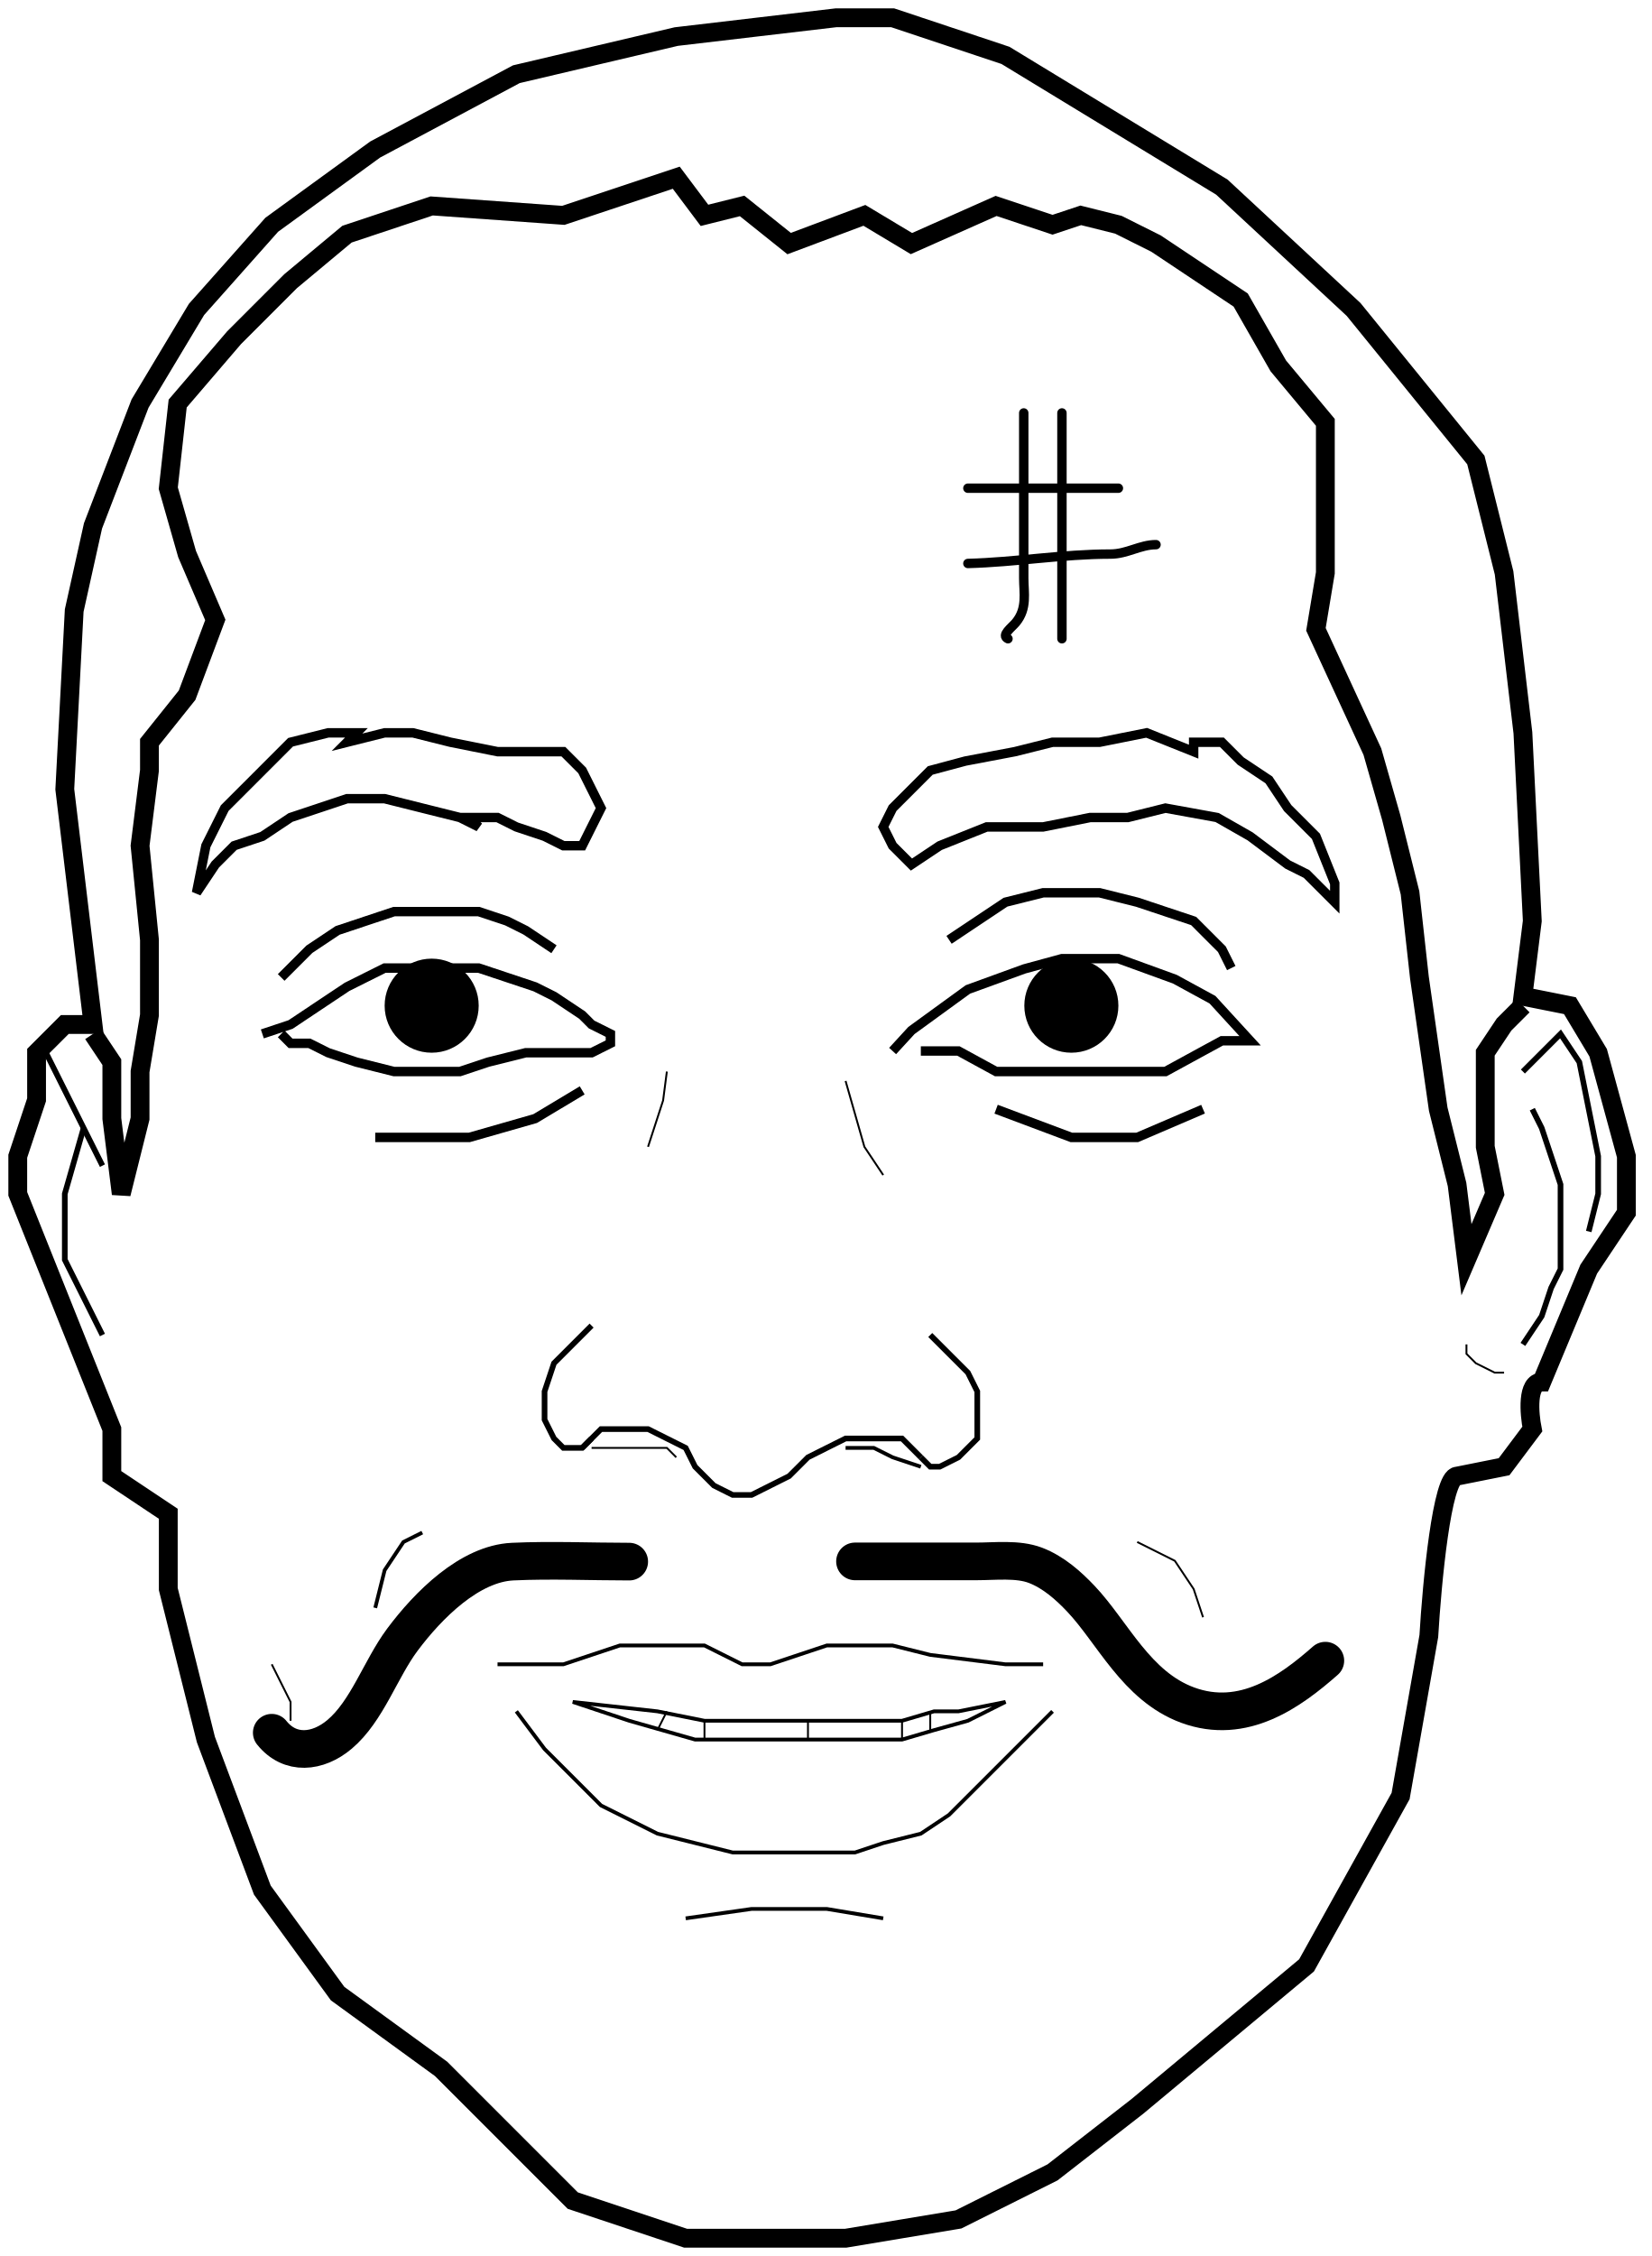
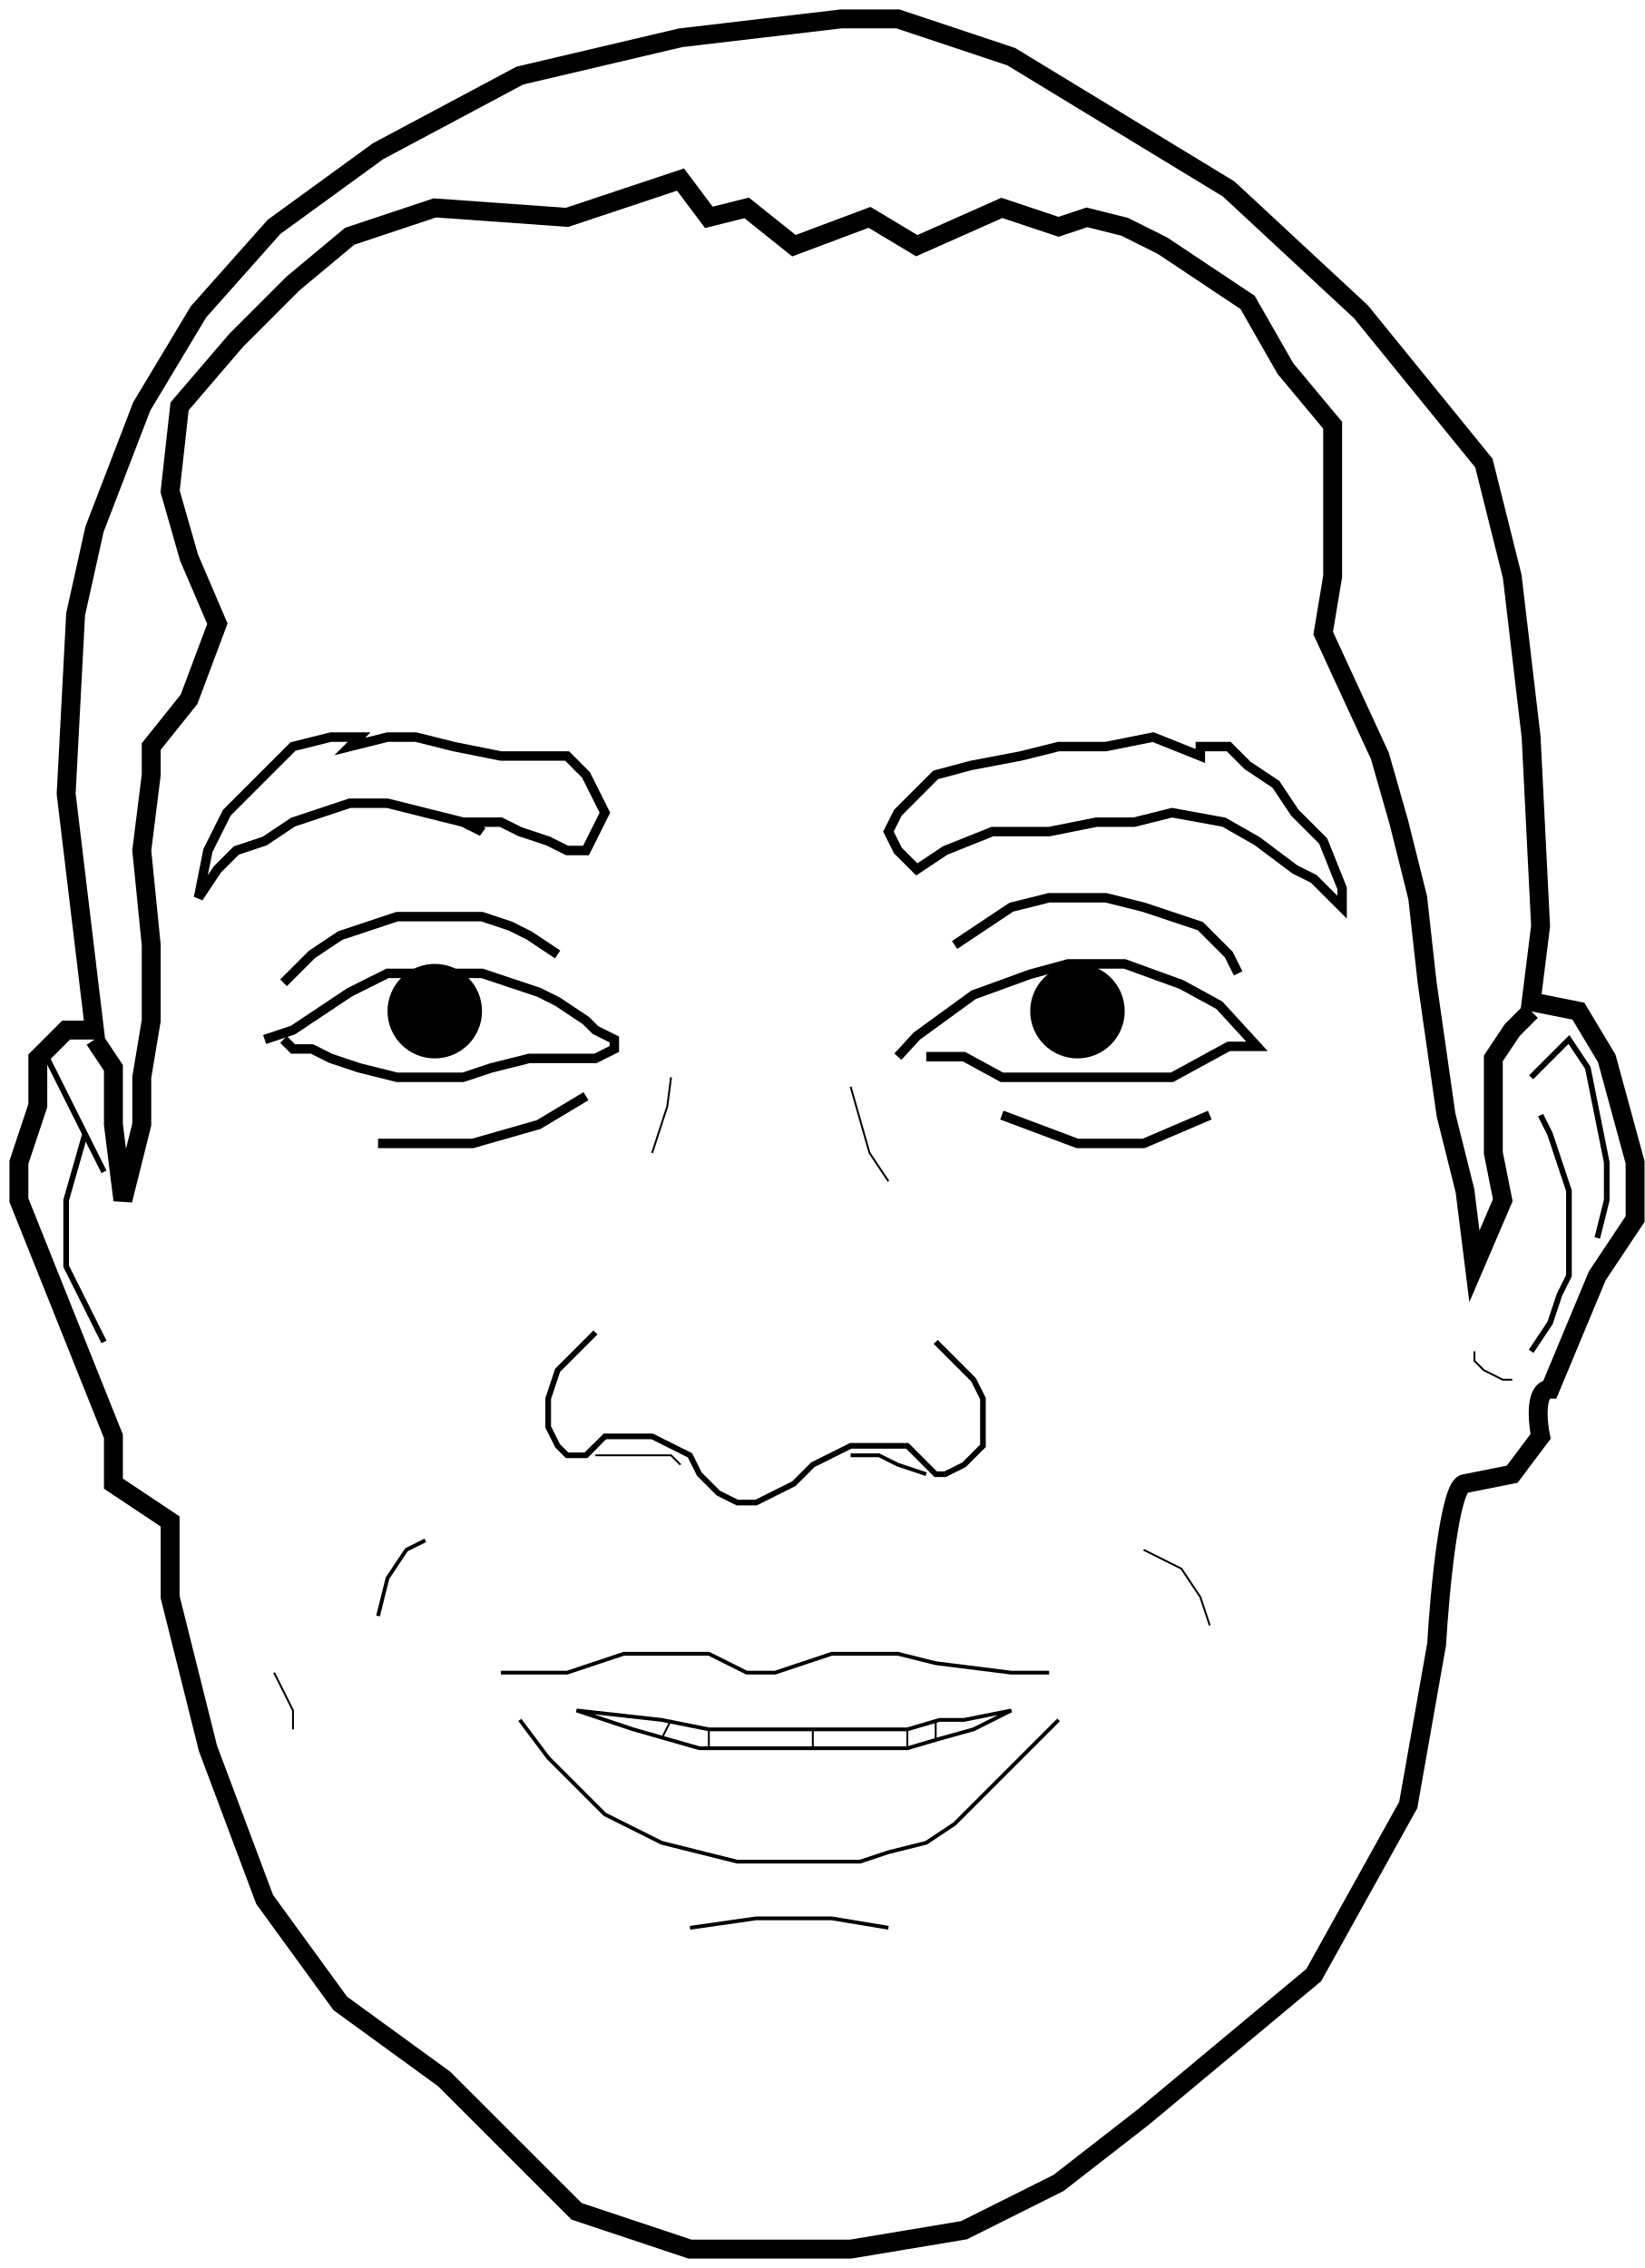
- <svg xmlns="http://www.w3.org/2000/svg" width="93" height="127" viewBox="0 0 93 127" fill="none">
-   <path d="M85.746 60.322L87.335 58.733L87.864 58.203L88.924 59.792L89.453 62.441L89.983 65.089V67.208L89.453 69.326" stroke="black" stroke-width="0.318" />
-   <path d="M4.708 63.5L3.648 67.208V68.797V70.915L4.708 73.034L5.767 75.153" stroke="black" stroke-width="0.318" />
-   <path d="M82.568 75.682V76.212L83.097 76.742L84.157 77.271H84.686" stroke="black" stroke-width="0.106" />
-   <path d="M39.665 97.928V96.869" stroke="black" stroke-width="0.106" />
-   <path d="M37.017 97.398L37.547 96.339" stroke="black" stroke-width="0.106" />
-   <path d="M52.377 97.398V96.339" stroke="black" stroke-width="0.106" />
-   <path d="M50.788 96.869V97.928" stroke="black" stroke-width="0.106" />
-   <path d="M64.03 86.805L66.148 87.864L67.208 89.453L67.737 91.042" stroke="black" stroke-width="0.106" />
-   <path d="M15.301 93.691L16.36 95.809V96.869" stroke="black" stroke-width="0.106" />
-   <path d="M38.606 107.992L42.314 107.462H46.551L49.729 107.992" stroke="black" stroke-width="0.212" />
-   <path d="M47.61 60.852L48.669 64.559L49.729 66.148" stroke="black" stroke-width="0.106" />
-   <path d="M37.547 60.322L37.335 61.952L36.911 63.255L36.487 64.559" stroke="black" stroke-width="0.106" />
-   <path d="M32.78 61.381L30.131 62.97L26.424 64.03H21.127" stroke="black" stroke-width="0.53" />
-   <path d="M50.258 59.166L51.318 58.011L52.907 56.855L54.496 55.7L56.085 55.122L57.674 54.544L59.792 53.966H61.381H62.97L64.559 54.544L66.148 55.122L67.208 55.7L68.267 56.277L69.326 57.433L69.856 58.011L70.386 58.589H68.797L67.737 59.166L66.678 59.744L65.619 60.322H64.03H62.97H61.911H60.322H58.733H57.144H56.085L55.025 59.744L53.966 59.166H52.907H51.847" stroke="black" stroke-width="0.53" />
-   <path d="M32.78 81.508L33.839 80.449H34.898H35.958H36.487L37.547 80.979L38.606 81.508L39.136 82.568L39.665 83.097L40.195 83.627L41.254 84.157H42.314L43.373 83.627L44.432 83.097L44.962 82.568L45.492 82.038L46.551 81.508L47.61 80.979H48.669H49.199H49.729H50.788L51.318 81.508L51.847 82.038" stroke="black" stroke-width="0.318" />
-   <path d="M52.377 75.153L53.436 76.212L54.496 77.271L55.025 78.331V79.39V80.979L54.496 81.508L53.966 82.038L52.907 82.568H52.377L51.847 82.038" stroke="black" stroke-width="0.318" />
-   <path d="M33.309 81.508H34.898H35.958H36.487H37.547L38.076 82.038" stroke="black" stroke-width="0.106" />
-   <path d="M47.61 81.508H49.199L50.258 82.038L51.847 82.568" stroke="black" stroke-width="0.212" />
-   <path d="M33.309 74.623L32.25 75.682L31.191 76.742L30.661 78.331V79.919L31.191 80.979L31.72 81.508H32.25H32.78L33.309 80.979" stroke="black" stroke-width="0.318" />
-   <path d="M74.093 47.081L75.153 49.729V50.788L74.623 50.258L73.564 49.199L72.504 48.669L70.386 47.081L68.527 46.021L65.619 45.492L63.5 46.021H61.381L58.733 46.551H55.555L52.907 47.61L51.318 48.669L50.258 47.61L49.729 46.551L50.258 45.492L51.318 44.432L52.377 43.373L54.355 42.843L57.144 42.314L59.263 41.784H61.911L64.559 41.254L67.208 42.314V41.784H68.797L69.856 42.843L71.445 43.903L72.504 45.492L74.093 47.081Z" stroke="black" stroke-width="0.53" />
-   <path d="M38.606 126H45.492H47.61L53.966 124.941L59.263 122.292L64.03 118.585L73.564 110.64L78.86 101.106L80.449 92.102C80.626 89.1 81.191 83.097 82.038 83.097L84.686 82.568L86.275 80.449C86.099 79.566 85.958 77.801 86.805 77.801L89.453 71.445L91.572 68.267V65.089L89.983 59.263L88.394 56.614L85.746 56.085L86.275 51.847L85.746 41.254L84.686 32.25L83.097 25.894L76.212 17.419L68.797 10.534L56.614 3.119L50.258 1H47.081L38.076 2.059L29.072 4.178L21.127 8.415L15.301 12.652L11.064 17.419L7.886 22.716L5.237 29.602L4.178 34.369L3.648 44.432L5.237 57.674H3.648L2.059 59.263V61.911L1 65.089V67.208L6.297 80.449V83.097L9.475 85.216V89.453L11.593 97.928L14.771 106.403L19.009 112.229L24.835 116.466L32.25 123.881L38.606 126Z" stroke="black" stroke-width="1.059" />
-   <path d="M15.831 55.025L17.419 53.437L19.009 52.377L20.598 51.847L22.186 51.318H23.775H25.364H26.953L28.542 51.847L29.602 52.377L31.191 53.437" stroke="black" stroke-width="0.53" />
-   <path d="M53.436 52.907L55.025 51.847L56.614 50.788L58.733 50.258H60.322H61.911L64.03 50.788L65.619 51.318L67.208 51.847L68.267 52.907L68.797 53.436L69.326 54.496" stroke="black" stroke-width="0.53" />
-   <path d="M14.771 58.203L16.36 57.674L17.949 56.614L19.538 55.555L20.598 55.025L21.657 54.496H23.775H25.364H26.953L28.542 55.025L30.131 55.555L31.191 56.085L32.78 57.144L33.309 57.674L34.369 58.203V58.733L33.309 59.263H32.25H30.661H29.602L27.483 59.792L25.894 60.322H24.305H23.246H22.186L20.068 59.792L18.479 59.263L17.419 58.733H16.36L15.831 58.203" stroke="black" stroke-width="0.53" />
-   <path d="M5.237 58.203L6.297 59.792V62.97L6.826 67.208L7.886 62.97V60.322L8.415 57.144V52.907L7.886 47.61L8.415 43.373V41.784L10.534 39.136L12.123 34.898L10.534 31.191L9.475 27.483L10.004 22.716L13.182 19.009L16.36 15.831L19.538 13.182L24.305 11.593L31.72 12.123L38.076 10.004L39.665 12.123L41.784 11.593L44.432 13.712L48.669 12.123L51.318 13.712L56.085 11.593L59.263 12.652L60.852 12.123L62.97 12.652L65.089 13.712L69.856 16.89L71.975 20.598L74.623 23.775V28.013V32.25L74.093 35.428L77.271 42.314L78.331 46.021L79.39 50.258L79.919 55.025L80.449 58.733L80.979 62.441L82.038 66.678L82.568 70.915L84.157 67.208L83.627 64.559V61.381V59.263L84.686 57.674L85.746 56.614" stroke="black" stroke-width="1.059" />
-   <path d="M11.593 47.61L11.064 50.258L12.123 48.669L13.182 47.61L14.771 47.081L16.36 46.021L17.949 45.492L19.538 44.962H21.657L23.775 45.492L25.894 46.021L26.953 46.551L26.424 46.021H28.013L29.072 46.551L30.661 47.081L31.72 47.61H32.78L33.309 46.551L33.839 45.492L33.309 44.432L32.78 43.373L31.72 42.314H29.602H28.013L25.364 41.784L23.246 41.254H21.657L19.538 41.784L20.068 41.254H18.479L16.36 41.784L14.242 43.903L12.652 45.492L11.593 47.61Z" stroke="black" stroke-width="0.53" />
-   <path d="M56.085 62.441L60.322 64.03H64.03L67.737 62.441" stroke="black" stroke-width="0.53" />
-   <path d="M29.072 96.339L30.661 98.458L32.78 100.576L33.839 101.636L34.898 102.165L37.017 103.225L39.136 103.754L41.254 104.284H43.903H46.021H48.14L49.729 103.754L51.847 103.225L53.436 102.165L54.496 101.106L56.085 99.517L57.674 97.928L59.263 96.339" stroke="black" stroke-width="0.212" />
-   <path d="M28.013 93.691H29.602H31.72L33.309 93.161L34.898 92.631H36.487H38.076H39.665L40.725 93.161L41.784 93.691H43.373L44.962 93.161L46.551 92.631H48.14H50.258L52.377 93.161L56.614 93.691H58.733" stroke="black" stroke-width="0.212" />
-   <path d="M35.428 96.869L32.25 95.809L37.017 96.339L39.665 96.869H42.843H46.551H50.788L52.588 96.339H53.966L56.614 95.809L54.496 96.869L52.588 97.398L50.788 97.928H48.669H45.492H42.843H39.136L35.428 96.869Z" stroke="black" stroke-width="0.212" />
-   <circle cx="24.305" cy="56.614" r="2.648" fill="black" />
-   <circle cx="60.322" cy="56.614" r="2.648" fill="black" />
-   <path d="M21.127 90.513L21.657 88.394L22.716 86.805L23.775 86.275" stroke="black" stroke-width="0.212" />
-   <path d="M45.492 96.869V97.928" stroke="black" stroke-width="0.106" />
-   <path d="M2.589 59.263L5.767 65.619" stroke="black" stroke-width="0.318" />
-   <path d="M85.746 75.682L86.805 74.093L87.335 72.504L87.864 71.445V69.856V68.267V66.678L87.335 65.089L86.805 63.5L86.275 62.441" stroke="black" stroke-width="0.318" />
-   <path d="M35.428 87.91C33.246 87.91 31.045 87.808 28.866 87.91C26.45 88.022 24.116 90.344 22.646 92.318C21.423 93.963 20.672 96.322 19.121 97.633C17.895 98.669 16.327 98.825 15.301 97.543" stroke="black" stroke-width="2.119" stroke-linecap="round" stroke-linejoin="round" />
-   <path d="M48.14 87.898C50.412 87.898 52.684 87.898 54.957 87.898C56.024 87.898 57.297 87.739 58.292 88.115C59.323 88.506 60.181 89.286 60.852 89.993C62.654 91.895 63.973 94.918 66.864 95.986C70.017 97.15 72.665 95.208 74.623 93.486" stroke="black" stroke-width="2.119" stroke-linecap="round" stroke-linejoin="round" />
-   <path d="M54.496 27.483C56.71 27.483 58.875 27.483 61.073 27.483C61.697 27.483 62.335 27.483 62.97 27.483" stroke="black" stroke-width="0.53" stroke-linecap="round" stroke-linejoin="round" />
-   <path d="M54.496 31.72C57.18 31.65 59.831 31.191 62.525 31.191C63.46 31.191 64.188 30.661 65.089 30.661" stroke="black" stroke-width="0.53" stroke-linecap="round" stroke-linejoin="round" />
-   <path d="M57.641 23.246C57.641 26.346 57.641 29.447 57.641 32.548C57.641 33.378 57.853 34.249 57.198 35.042C56.961 35.328 56.338 35.771 56.754 35.958" stroke="black" stroke-width="0.53" stroke-linecap="round" stroke-linejoin="round" />
-   <path d="M59.792 23.246C59.792 27.481 59.792 31.74 59.792 35.958" stroke="black" stroke-width="0.53" stroke-linecap="round" stroke-linejoin="round" />
+ <svg xmlns="http://www.w3.org/2000/svg" width="87" height="120" viewBox="0 0 87 120" fill="none">
+   <path d="M81 57L82.5 55.5L83 55L84 56.5L84.5 59L85 61.5V63.5L84.5 65.5" stroke="black" stroke-width="0.3" />
+   <path d="M4.5 60L3.5 63.5V65V67L4.5 69L5.5 71" stroke="black" stroke-width="0.3" />
+   <path d="M78 71.5V72L78.5 72.5L79.5 73H80" stroke="black" stroke-width="0.1" />
+   <path d="M37.5 92.5V91.5" stroke="black" stroke-width="0.1" />
+   <path d="M35 92L35.5 91" stroke="black" stroke-width="0.1" />
+   <path d="M49.5 92V91" stroke="black" stroke-width="0.1" />
+   <path d="M48 91.5V92.5" stroke="black" stroke-width="0.1" />
+   <path d="M60.5 82L62.5 83L63.5 84.5L64 86" stroke="black" stroke-width="0.1" />
+   <path d="M14.5 88.5L15.5 90.5V91.5" stroke="black" stroke-width="0.1" />
+   <path d="M36.5 102L40 101.5H44L47 102" stroke="black" stroke-width="0.2" />
+   <path d="M45 57.5L46 61L47 62.5" stroke="black" stroke-width="0.1" />
+   <path d="M35.5 57L35.3 58.538L34.9 59.769L34.5 61" stroke="black" stroke-width="0.1" />
+   <path d="M31 58L28.5 59.5L25 60.5H20" stroke="black" stroke-width="0.5" />
+   <path d="M47.5 55.909L48.5 54.818L50 53.727L51.5 52.636L53 52.091L54.5 51.545L56.5 51H58H59.5L61 51.545L62.5 52.091L63.5 52.636L64.5 53.182L65.5 54.273L66 54.818L66.5 55.364H65L64 55.909L63 56.455L62 57H60.5H59.5H58.5H57H55.5H54H53L52 56.455L51 55.909H50H49" stroke="black" stroke-width="0.5" />
+   <path d="M31 77L32 76H33H34H34.5L35.5 76.5L36.5 77L37 78L37.5 78.5L38 79L39 79.5H40L41 79L42 78.5L42.5 78L43 77.5L44 77L45 76.5H46H46.5H47H48L48.5 77L49 77.5" stroke="black" stroke-width="0.3" />
+   <path d="M49.5 71L50.5 72L51.5 73L52 74V75V76.5L51.5 77L51 77.5L50 78H49.5L49 77.5" stroke="black" stroke-width="0.3" />
+   <path d="M31.5 77H33H34H34.5H35.5L36 77.5" stroke="black" stroke-width="0.1" />
+   <path d="M45 77H46.5L47.5 77.5L49 78" stroke="black" stroke-width="0.2" />
+   <path d="M31.5 70.5L30.5 71.5L29.5 72.5L29 74V75.5L29.5 76.5L30 77H30.5H31L31.5 76.5" stroke="black" stroke-width="0.3" />
+   <path d="M70 44.5L71 47V48L70.5 47.5L69.5 46.5L68.5 46L66.5 44.5L64.746 43.5L62 43L60 43.5H58L55.5 44H52.5L50 45L48.5 46L47.5 45L47 44L47.5 43L48.5 42L49.5 41L51.367 40.5L54 40L56 39.5H58.5L61 39L63.5 40V39.5H65L66 40.5L67.5 41.5L68.5 43L70 44.5Z" stroke="black" stroke-width="0.5" />
+   <path d="M36.5 119H43H45L51 118L56 115.5L60.5 112L69.5 104.5L74.5 95.5L76 87C76.167 84.167 76.7 78.5 77.5 78.5L80 78L81.5 76C81.333 75.167 81.2 73.5 82 73.5L84.5 67.5L86.5 64.5V61.5L85 56L83.5 53.5L81 53L81.5 49L81 39L80 30.5L78.5 24.5L72 16.5L65 10L53.5 3L47.5 1H44.5L36 2L27.5 4L20 8L14.5 12L10.5 16.5L7.5 21.5L5 28L4 32.5L3.5 42L5 54.5H3.5L2 56V58.5L1 61.5V63.5L6 76V78.5L9 80.5V84.5L11 92.5L14 100.5L18 106L23.5 110L30.5 117L36.5 119Z" stroke="black" />
+   <path d="M15 52L16.5 50.5L18 49.5L19.5 49L21 48.5H22.5H24H25.5L27 49L28 49.5L29.5 50.5" stroke="black" stroke-width="0.5" />
+   <path d="M50.5 50L52 49L53.5 48L55.5 47.5H57H58.5L60.5 48L62 48.5L63.5 49L64.5 50L65 50.5L65.5 51.5" stroke="black" stroke-width="0.5" />
+   <path d="M14 55L15.5 54.5L17 53.5L18.5 52.5L19.5 52L20.5 51.5H22.5H24H25.5L27 52L28.5 52.5L29.5 53L31 54L31.5 54.5L32.5 55V55.5L31.5 56H30.5H29H28L26 56.5L24.5 57H23H22H21L19 56.5L17.5 56L16.5 55.5H15.5L15 55" stroke="black" stroke-width="0.5" />
+   <path d="M5 55L6 56.5V59.5L6.5 63.5L7.5 59.5V57L8 54V50L7.5 45L8 41V39.5L10 37L11.5 33L10 29.5L9 26L9.5 21.5L12.5 18L15.5 15L18.5 12.5L23 11L30 11.5L36 9.5L37.5 11.5L39.5 11L42 13L46 11.5L48.5 13L53 11L56 12L57.5 11.5L59.5 12L61.5 13L66 16L68 19.5L70.5 22.5V26.5V30.5L70 33.5L73 40L74 43.5L75 47.5L75.5 52L76 55.5L76.5 59L77.5 63L78 67L79.5 63.5L79 61V58V56L80 54.5L81 53.5" stroke="black" />
+   <path d="M11 45L10.5 47.5L11.5 46L12.5 45L14 44.5L15.5 43.5L17 43L18.5 42.5H20.5L22.5 43L24.5 43.5L25.5 44L25 43.5H26.5L27.5 44L29 44.5L30 45H31L31.5 44L32 43L31.5 42L31 41L30 40H28H26.5L24 39.5L22 39H20.5L18.5 39.5L19 39H17.5L15.5 39.5L13.5 41.5L12 43L11 45Z" stroke="black" stroke-width="0.5" />
+   <path d="M53 59L57 60.5H60.5L64 59" stroke="black" stroke-width="0.5" />
+   <path d="M27.5 91L29 93L31 95L32 96L33 96.5L35 97.5L37 98L39 98.5H41.5H43.5H45.5L47 98L49 97.5L50.5 96.5L51.5 95.5L53 94L54.5 92.5L56 91" stroke="black" stroke-width="0.2" />
+   <path d="M26.5 88.5H28H30L31.5 88L33 87.5H34.5H36H37.5L38.5 88L39.5 88.5H41L42.5 88L44 87.5H45.5H47.5L49.5 88L53.5 88.5H55.5" stroke="black" stroke-width="0.2" />
+   <path d="M33.5 91.5L30.5 90.5L35 91L37.5 91.5H40.5H44H48L49.699 91H51L53.5 90.5L51.5 91.5L49.699 92L48 92.5H46H43H40.5H37L33.5 91.5Z" stroke="black" stroke-width="0.2" />
+   <circle cx="23" cy="53.5" r="2.5" fill="black" />
+   <circle cx="57" cy="53.5" r="2.5" fill="black" />
+   <path d="M20 85.5L20.5 83.5L21.5 82L22.5 81.5" stroke="black" stroke-width="0.2" />
+   <path d="M43 91.5V92.5" stroke="black" stroke-width="0.1" />
+   <path d="M2.5 56L5.5 62" stroke="black" stroke-width="0.3" />
+   <path d="M81 71.5L82 70L82.5 68.5L83 67.5V66V64.5V63L82.5 61.5L82 60L81.5 59" stroke="black" stroke-width="0.3" />
</svg>
